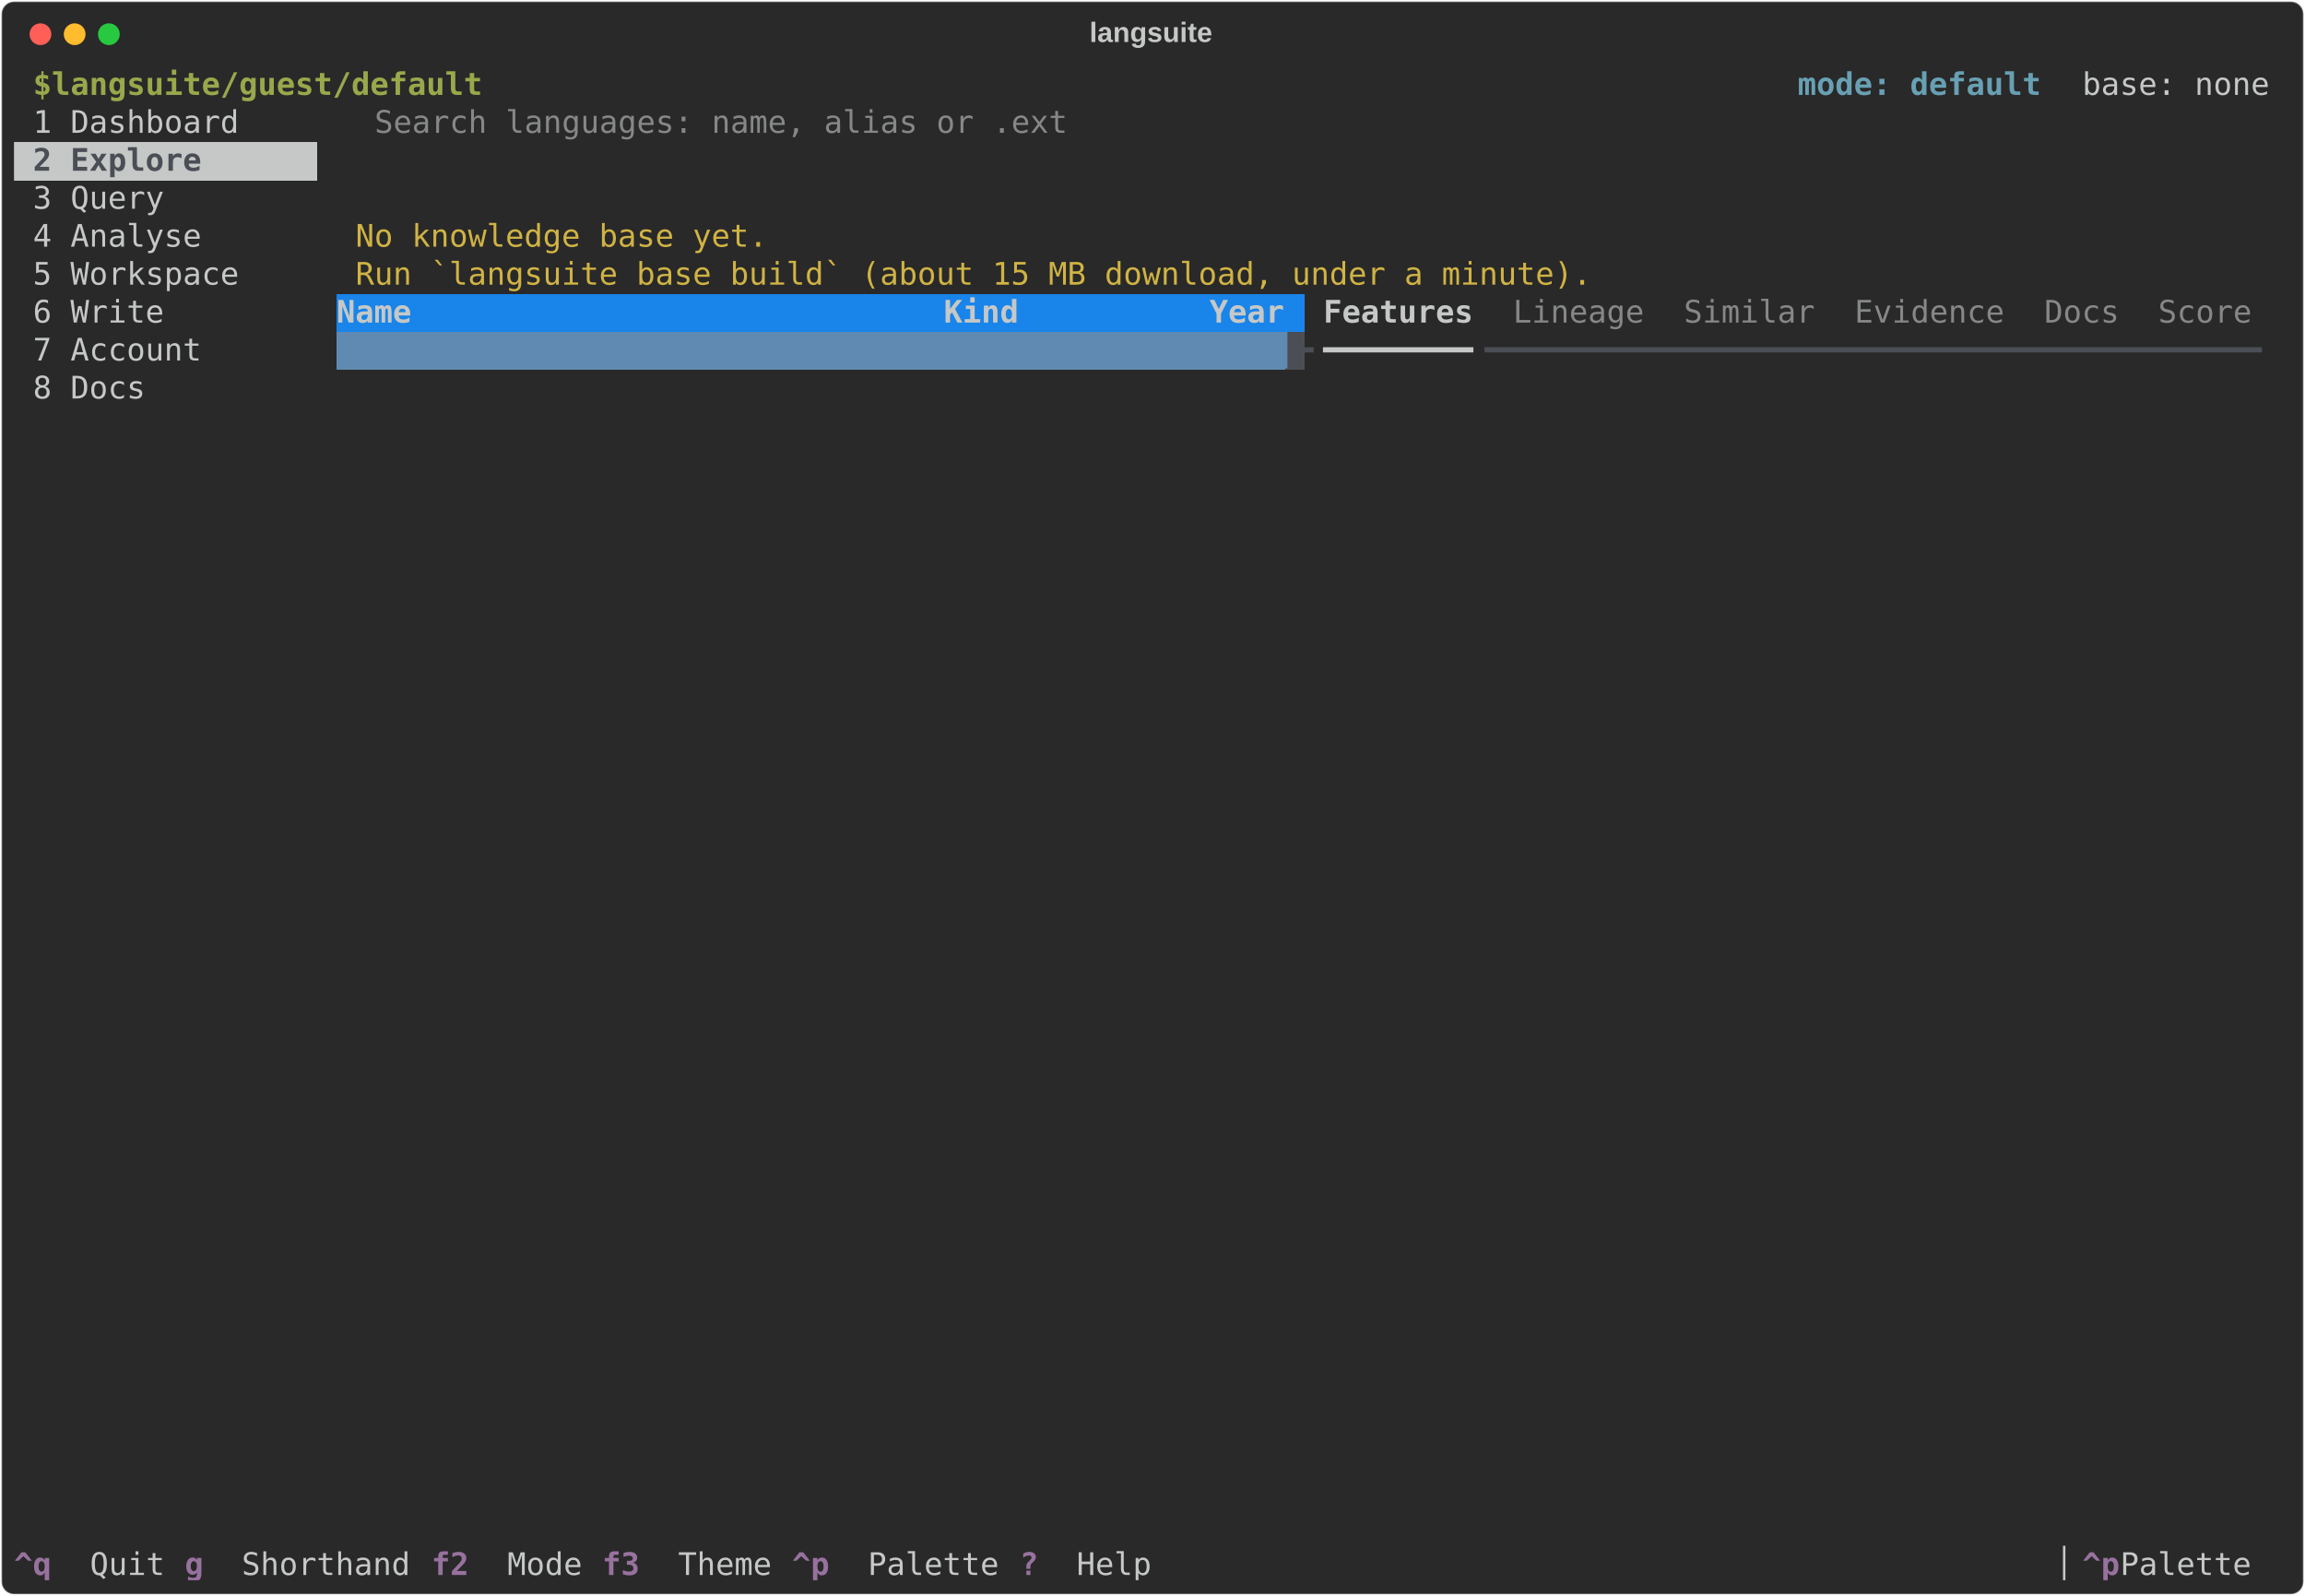
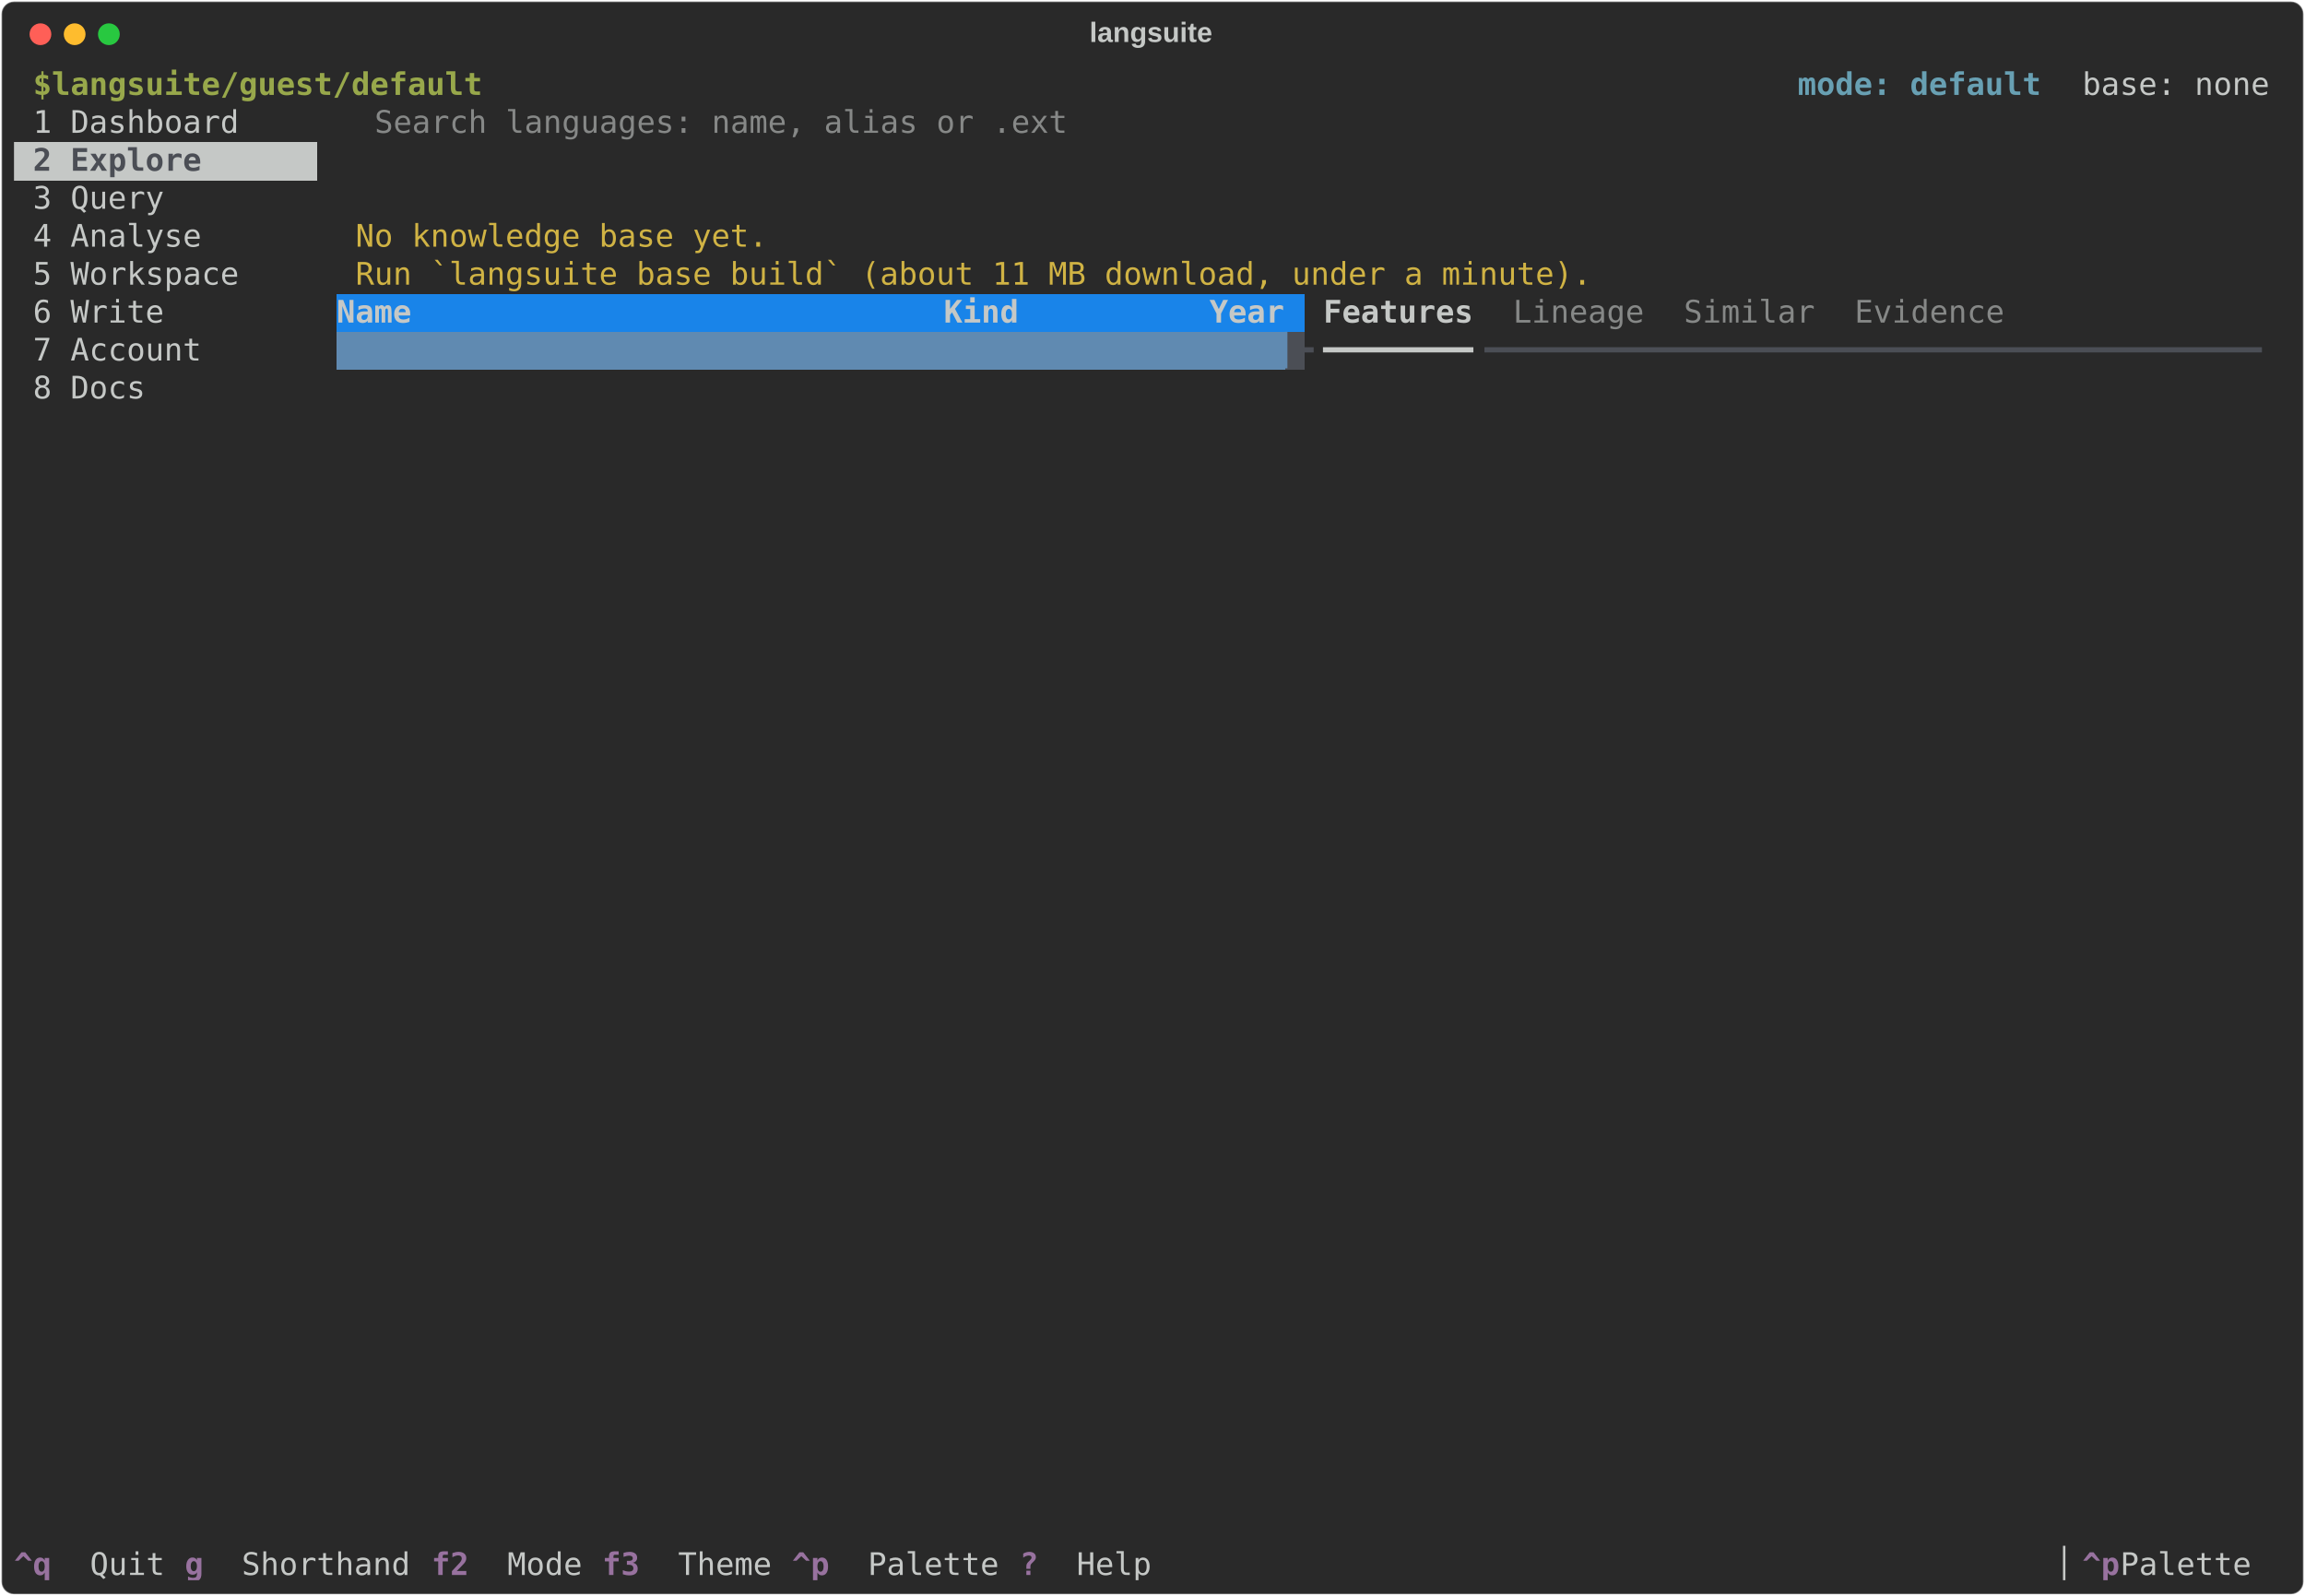
<svg xmlns="http://www.w3.org/2000/svg" class="rich-terminal" viewBox="0 0 1482 1026.0">
  <style>

    @font-face {
        font-family: "Fira Code";
        src: local("FiraCode-Regular"),
                url("https://cdnjs.cloudflare.com/ajax/libs/firacode/6.2.0/woff2/FiraCode-Regular.woff2") format("woff2"),
                url("https://cdnjs.cloudflare.com/ajax/libs/firacode/6.2.0/woff/FiraCode-Regular.woff") format("woff");
        font-style: normal;
        font-weight: 400;
    }
    @font-face {
        font-family: "Fira Code";
        src: local("FiraCode-Bold"),
                url("https://cdnjs.cloudflare.com/ajax/libs/firacode/6.2.0/woff2/FiraCode-Bold.woff2") format("woff2"),
                url("https://cdnjs.cloudflare.com/ajax/libs/firacode/6.2.0/woff/FiraCode-Bold.woff") format("woff");
        font-style: bold;
        font-weight: 700;
    }

    .terminal-matrix {
        font-family: Fira Code, monospace;
        font-size: 20px;
        line-height: 24.4px;
        font-variant-east-asian: full-width;
    }

    .terminal-title {
        font-size: 18px;
        font-weight: bold;
        font-family: arial;
    }

    .terminal-r1 { fill: #c5c8c6 }
.terminal-r2 { fill: #98a84b;font-weight: bold }
.terminal-r3 { fill: #68a0b3;font-weight: bold }
.terminal-r4 { fill: #868887 }
.terminal-r5 { fill: #4b4e55;font-weight: bold }
.terminal-r6 { fill: #d0b344 }
.terminal-r7 { fill: #c5c8c6;font-weight: bold }
.terminal-r8 { fill: #292929 }
.terminal-r9 { fill: #608ab1 }
.terminal-r10 { fill: #4b4e55 }
.terminal-r11 { fill: #98729f;font-weight: bold }
    </style>
  <defs>
    <clipPath id="terminal-clip-terminal">
      <rect x="0" y="0" width="1463.0" height="975.0" />
    </clipPath>
    <clipPath id="terminal-line-0">
      <rect x="0" y="1.5" width="1464" height="24.65" />
    </clipPath>
    <clipPath id="terminal-line-1">
      <rect x="0" y="25.9" width="1464" height="24.65" />
    </clipPath>
    <clipPath id="terminal-line-2">
      <rect x="0" y="50.3" width="1464" height="24.65" />
    </clipPath>
    <clipPath id="terminal-line-3">
      <rect x="0" y="74.7" width="1464" height="24.65" />
    </clipPath>
    <clipPath id="terminal-line-4">
      <rect x="0" y="99.1" width="1464" height="24.65" />
    </clipPath>
    <clipPath id="terminal-line-5">
      <rect x="0" y="123.5" width="1464" height="24.65" />
    </clipPath>
    <clipPath id="terminal-line-6">
      <rect x="0" y="147.9" width="1464" height="24.65" />
    </clipPath>
    <clipPath id="terminal-line-7">
      <rect x="0" y="172.3" width="1464" height="24.65" />
    </clipPath>
    <clipPath id="terminal-line-8">
      <rect x="0" y="196.7" width="1464" height="24.65" />
    </clipPath>
    <clipPath id="terminal-line-9">
      <rect x="0" y="221.1" width="1464" height="24.65" />
    </clipPath>
    <clipPath id="terminal-line-10">
      <rect x="0" y="245.5" width="1464" height="24.65" />
    </clipPath>
    <clipPath id="terminal-line-11">
      <rect x="0" y="269.9" width="1464" height="24.65" />
    </clipPath>
    <clipPath id="terminal-line-12">
      <rect x="0" y="294.3" width="1464" height="24.65" />
    </clipPath>
    <clipPath id="terminal-line-13">
      <rect x="0" y="318.7" width="1464" height="24.65" />
    </clipPath>
    <clipPath id="terminal-line-14">
      <rect x="0" y="343.1" width="1464" height="24.65" />
    </clipPath>
    <clipPath id="terminal-line-15">
      <rect x="0" y="367.5" width="1464" height="24.65" />
    </clipPath>
    <clipPath id="terminal-line-16">
      <rect x="0" y="391.9" width="1464" height="24.65" />
    </clipPath>
    <clipPath id="terminal-line-17">
      <rect x="0" y="416.3" width="1464" height="24.65" />
    </clipPath>
    <clipPath id="terminal-line-18">
      <rect x="0" y="440.7" width="1464" height="24.65" />
    </clipPath>
    <clipPath id="terminal-line-19">
      <rect x="0" y="465.1" width="1464" height="24.65" />
    </clipPath>
    <clipPath id="terminal-line-20">
      <rect x="0" y="489.5" width="1464" height="24.65" />
    </clipPath>
    <clipPath id="terminal-line-21">
      <rect x="0" y="513.9" width="1464" height="24.65" />
    </clipPath>
    <clipPath id="terminal-line-22">
      <rect x="0" y="538.3" width="1464" height="24.65" />
    </clipPath>
    <clipPath id="terminal-line-23">
      <rect x="0" y="562.7" width="1464" height="24.65" />
    </clipPath>
    <clipPath id="terminal-line-24">
      <rect x="0" y="587.1" width="1464" height="24.65" />
    </clipPath>
    <clipPath id="terminal-line-25">
      <rect x="0" y="611.5" width="1464" height="24.65" />
    </clipPath>
    <clipPath id="terminal-line-26">
      <rect x="0" y="635.9" width="1464" height="24.65" />
    </clipPath>
    <clipPath id="terminal-line-27">
      <rect x="0" y="660.3" width="1464" height="24.65" />
    </clipPath>
    <clipPath id="terminal-line-28">
      <rect x="0" y="684.7" width="1464" height="24.65" />
    </clipPath>
    <clipPath id="terminal-line-29">
      <rect x="0" y="709.1" width="1464" height="24.65" />
    </clipPath>
    <clipPath id="terminal-line-30">
      <rect x="0" y="733.5" width="1464" height="24.65" />
    </clipPath>
    <clipPath id="terminal-line-31">
      <rect x="0" y="757.9" width="1464" height="24.65" />
    </clipPath>
    <clipPath id="terminal-line-32">
      <rect x="0" y="782.3" width="1464" height="24.65" />
    </clipPath>
    <clipPath id="terminal-line-33">
      <rect x="0" y="806.7" width="1464" height="24.65" />
    </clipPath>
    <clipPath id="terminal-line-34">
      <rect x="0" y="831.1" width="1464" height="24.65" />
    </clipPath>
    <clipPath id="terminal-line-35">
      <rect x="0" y="855.5" width="1464" height="24.65" />
    </clipPath>
    <clipPath id="terminal-line-36">
      <rect x="0" y="879.9" width="1464" height="24.65" />
    </clipPath>
    <clipPath id="terminal-line-37">
      <rect x="0" y="904.3" width="1464" height="24.65" />
    </clipPath>
    <clipPath id="terminal-line-38">
      <rect x="0" y="928.7" width="1464" height="24.65" />
    </clipPath>
  </defs>
  <rect fill="#292929" stroke="rgba(255,255,255,0.35)" stroke-width="1" x="1" y="1" width="1480" height="1024" rx="8" />
  <text class="terminal-title" fill="#c5c8c6" text-anchor="middle" x="740" y="27">langsuite</text>
  <g transform="translate(26,22)">
    <circle cx="0" cy="0" r="7" fill="#ff5f57" />
    <circle cx="22" cy="0" r="7" fill="#febc2e" />
    <circle cx="44" cy="0" r="7" fill="#28c840" />
  </g>
  <g transform="translate(9, 41)" clip-path="url(#terminal-clip-terminal)">
    <rect fill="#c5c8c6" x="0" y="50.3" width="12.2" height="24.65" shape-rendering="crispEdges" />
    <rect fill="#c5c8c6" x="12.2" y="50.3" width="109.8" height="24.65" shape-rendering="crispEdges" />
    <rect fill="#c5c8c6" x="122" y="50.3" width="73.2" height="24.65" shape-rendering="crispEdges" />
    <rect fill="#1984e9" x="207.4" y="147.9" width="390.4" height="24.65" shape-rendering="crispEdges" />
    <rect fill="#1984e9" x="597.8" y="147.9" width="170.8" height="24.65" shape-rendering="crispEdges" />
    <rect fill="#1984e9" x="768.6" y="147.9" width="61" height="24.65" shape-rendering="crispEdges" />
    <rect fill="#608ab1" x="207.4" y="172.3" width="610" height="24.65" shape-rendering="crispEdges" />
    <rect fill="#4b4e55" x="817.4" y="172.3" width="12.2" height="24.65" shape-rendering="crispEdges" />
    <g class="terminal-matrix">
      <text class="terminal-r2" x="12.2" y="20" textLength="292.8" clip-path="url(#terminal-line-0)">$langsuite/guest/default</text>
      <text class="terminal-r3" x="1146.8" y="20" textLength="158.6" clip-path="url(#terminal-line-0)">mode: default</text>
      <text class="terminal-r1" x="1329.8" y="20" textLength="122" clip-path="url(#terminal-line-0)">base: none</text>
      <text class="terminal-r1" x="1464" y="20" textLength="12.2" clip-path="url(#terminal-line-0)">
</text>
      <text class="terminal-r1" x="12.2" y="44.4" textLength="134.2" clip-path="url(#terminal-line-1)">1 Dashboard</text>
      <text class="terminal-r4" x="231.8" y="44.4" textLength="451.4" clip-path="url(#terminal-line-1)">Search languages: name, alias or .ext</text>
      <text class="terminal-r1" x="1464" y="44.4" textLength="12.2" clip-path="url(#terminal-line-1)">
</text>
      <text class="terminal-r5" x="12.2" y="68.8" textLength="109.8" clip-path="url(#terminal-line-2)">2 Explore</text>
      <text class="terminal-r1" x="1464" y="68.8" textLength="12.2" clip-path="url(#terminal-line-2)">
</text>
      <text class="terminal-r1" x="12.2" y="93.2" textLength="85.4" clip-path="url(#terminal-line-3)">3 Query</text>
      <text class="terminal-r1" x="1464" y="93.2" textLength="12.2" clip-path="url(#terminal-line-3)">
</text>
      <text class="terminal-r1" x="12.2" y="117.6" textLength="109.8" clip-path="url(#terminal-line-4)">4 Analyse</text>
      <text class="terminal-r6" x="219.6" y="117.6" textLength="268.4" clip-path="url(#terminal-line-4)">No knowledge base yet.</text>
      <text class="terminal-r1" x="1464" y="117.6" textLength="12.2" clip-path="url(#terminal-line-4)">
</text>
      <text class="terminal-r1" x="12.2" y="142" textLength="134.2" clip-path="url(#terminal-line-5)">5 Workspace</text>
-       <text class="terminal-r6" x="219.6" y="142" textLength="805.2" clip-path="url(#terminal-line-5)">Run `langsuite base build` (about 15 MB download, under a minute).</text>
+       <text class="terminal-r6" x="219.6" y="142" textLength="805.2" clip-path="url(#terminal-line-5)">Run `langsuite base build` (about 11 MB download, under a minute).</text>
      <text class="terminal-r1" x="1464" y="142" textLength="12.2" clip-path="url(#terminal-line-5)">
</text>
      <text class="terminal-r1" x="12.2" y="166.4" textLength="85.4" clip-path="url(#terminal-line-6)">6 Write</text>
      <text class="terminal-r7" x="207.4" y="166.4" textLength="390.4" clip-path="url(#terminal-line-6)"> Name                           </text>
      <text class="terminal-r7" x="597.8" y="166.4" textLength="170.8" clip-path="url(#terminal-line-6)"> Kind         </text>
      <text class="terminal-r7" x="768.6" y="166.4" textLength="61" clip-path="url(#terminal-line-6)"> Year</text>
      <text class="terminal-r7" x="841.8" y="166.4" textLength="97.6" clip-path="url(#terminal-line-6)">Features</text>
      <text class="terminal-r4" x="963.8" y="166.4" textLength="85.4" clip-path="url(#terminal-line-6)">Lineage</text>
      <text class="terminal-r4" x="1073.6" y="166.4" textLength="85.4" clip-path="url(#terminal-line-6)">Similar</text>
      <text class="terminal-r4" x="1183.4" y="166.4" textLength="97.6" clip-path="url(#terminal-line-6)">Evidence</text>
-       <text class="terminal-r4" x="1305.4" y="166.4" textLength="48.8" clip-path="url(#terminal-line-6)">Docs</text>
-       <text class="terminal-r4" x="1378.6" y="166.4" textLength="61" clip-path="url(#terminal-line-6)">Score</text>
      <text class="terminal-r1" x="1464" y="166.4" textLength="12.2" clip-path="url(#terminal-line-6)">
</text>
      <text class="terminal-r1" x="12.2" y="190.8" textLength="109.8" clip-path="url(#terminal-line-7)">7 Account</text>
      <text class="terminal-r9" x="817.4" y="190.8" textLength="12.2" clip-path="url(#terminal-line-7)">▏</text>
      <text class="terminal-r10" x="829.6" y="190.8" textLength="12.2" clip-path="url(#terminal-line-7)">╸</text>
      <text class="terminal-r1" x="841.8" y="190.8" textLength="97.6" clip-path="url(#terminal-line-7)">━━━━━━━━</text>
      <text class="terminal-r10" x="939.4" y="190.8" textLength="512.4" clip-path="url(#terminal-line-7)">╺━━━━━━━━━━━━━━━━━━━━━━━━━━━━━━━━━━━━━━━━━</text>
      <text class="terminal-r1" x="1464" y="190.8" textLength="12.2" clip-path="url(#terminal-line-7)">
</text>
      <text class="terminal-r1" x="12.2" y="215.2" textLength="73.2" clip-path="url(#terminal-line-8)">8 Docs</text>
      <text class="terminal-r1" x="1464" y="215.2" textLength="12.2" clip-path="url(#terminal-line-8)">
</text>
      <text class="terminal-r1" x="1464" y="239.6" textLength="12.2" clip-path="url(#terminal-line-9)">
</text>
      <text class="terminal-r1" x="1464" y="264" textLength="12.2" clip-path="url(#terminal-line-10)">
</text>
      <text class="terminal-r1" x="1464" y="288.4" textLength="12.2" clip-path="url(#terminal-line-11)">
</text>
      <text class="terminal-r1" x="1464" y="312.8" textLength="12.2" clip-path="url(#terminal-line-12)">
</text>
      <text class="terminal-r1" x="1464" y="337.2" textLength="12.2" clip-path="url(#terminal-line-13)">
</text>
      <text class="terminal-r1" x="1464" y="361.6" textLength="12.2" clip-path="url(#terminal-line-14)">
</text>
      <text class="terminal-r1" x="1464" y="386" textLength="12.2" clip-path="url(#terminal-line-15)">
</text>
      <text class="terminal-r1" x="1464" y="410.4" textLength="12.2" clip-path="url(#terminal-line-16)">
</text>
      <text class="terminal-r1" x="1464" y="434.8" textLength="12.2" clip-path="url(#terminal-line-17)">
</text>
      <text class="terminal-r1" x="1464" y="459.2" textLength="12.2" clip-path="url(#terminal-line-18)">
</text>
      <text class="terminal-r1" x="1464" y="483.6" textLength="12.2" clip-path="url(#terminal-line-19)">
</text>
      <text class="terminal-r1" x="1464" y="508" textLength="12.2" clip-path="url(#terminal-line-20)">
</text>
      <text class="terminal-r1" x="1464" y="532.4" textLength="12.2" clip-path="url(#terminal-line-21)">
</text>
      <text class="terminal-r1" x="1464" y="556.8" textLength="12.2" clip-path="url(#terminal-line-22)">
</text>
      <text class="terminal-r1" x="1464" y="581.2" textLength="12.2" clip-path="url(#terminal-line-23)">
</text>
      <text class="terminal-r1" x="1464" y="605.6" textLength="12.2" clip-path="url(#terminal-line-24)">
</text>
      <text class="terminal-r1" x="1464" y="630" textLength="12.2" clip-path="url(#terminal-line-25)">
</text>
      <text class="terminal-r1" x="1464" y="654.4" textLength="12.2" clip-path="url(#terminal-line-26)">
</text>
      <text class="terminal-r1" x="1464" y="678.8" textLength="12.2" clip-path="url(#terminal-line-27)">
</text>
      <text class="terminal-r1" x="1464" y="703.2" textLength="12.2" clip-path="url(#terminal-line-28)">
</text>
      <text class="terminal-r1" x="1464" y="727.6" textLength="12.2" clip-path="url(#terminal-line-29)">
</text>
      <text class="terminal-r1" x="1464" y="752" textLength="12.2" clip-path="url(#terminal-line-30)">
</text>
      <text class="terminal-r1" x="1464" y="776.4" textLength="12.2" clip-path="url(#terminal-line-31)">
</text>
      <text class="terminal-r1" x="1464" y="800.8" textLength="12.2" clip-path="url(#terminal-line-32)">
</text>
      <text class="terminal-r1" x="1464" y="825.2" textLength="12.2" clip-path="url(#terminal-line-33)">
</text>
      <text class="terminal-r1" x="1464" y="849.6" textLength="12.2" clip-path="url(#terminal-line-34)">
</text>
      <text class="terminal-r1" x="1464" y="874" textLength="12.2" clip-path="url(#terminal-line-35)">
</text>
      <text class="terminal-r1" x="1464" y="898.4" textLength="12.2" clip-path="url(#terminal-line-36)">
</text>
      <text class="terminal-r1" x="1464" y="922.8" textLength="12.2" clip-path="url(#terminal-line-37)">
</text>
      <text class="terminal-r1" x="1464" y="947.2" textLength="12.2" clip-path="url(#terminal-line-38)">
</text>
      <text class="terminal-r11" x="0" y="971.6" textLength="48.8" clip-path="url(#terminal-line-39)"> ^q </text>
      <text class="terminal-r1" x="48.8" y="971.6" textLength="61" clip-path="url(#terminal-line-39)">Quit </text>
      <text class="terminal-r11" x="109.8" y="971.6" textLength="36.6" clip-path="url(#terminal-line-39)"> g </text>
      <text class="terminal-r1" x="146.4" y="971.6" textLength="122" clip-path="url(#terminal-line-39)">Shorthand </text>
      <text class="terminal-r11" x="268.4" y="971.6" textLength="48.8" clip-path="url(#terminal-line-39)"> f2 </text>
      <text class="terminal-r1" x="317.2" y="971.6" textLength="61" clip-path="url(#terminal-line-39)">Mode </text>
      <text class="terminal-r11" x="378.2" y="971.6" textLength="48.8" clip-path="url(#terminal-line-39)"> f3 </text>
      <text class="terminal-r1" x="427" y="971.6" textLength="73.2" clip-path="url(#terminal-line-39)">Theme </text>
      <text class="terminal-r11" x="500.2" y="971.6" textLength="48.8" clip-path="url(#terminal-line-39)"> ^p </text>
      <text class="terminal-r1" x="549" y="971.6" textLength="97.6" clip-path="url(#terminal-line-39)">Palette </text>
      <text class="terminal-r11" x="646.6" y="971.6" textLength="36.6" clip-path="url(#terminal-line-39)"> ? </text>
      <text class="terminal-r1" x="683.2" y="971.6" textLength="61" clip-path="url(#terminal-line-39)">Help </text>
      <text class="terminal-r1" x="1317.6" y="971.6" textLength="12.2" clip-path="url(#terminal-line-39)">▏</text>
      <text class="terminal-r11" x="1329.8" y="971.6" textLength="24.4" clip-path="url(#terminal-line-39)">^p</text>
      <text class="terminal-r1" x="1354.2" y="971.6" textLength="97.6" clip-path="url(#terminal-line-39)"> Palette</text>
    </g>
  </g>
</svg>
